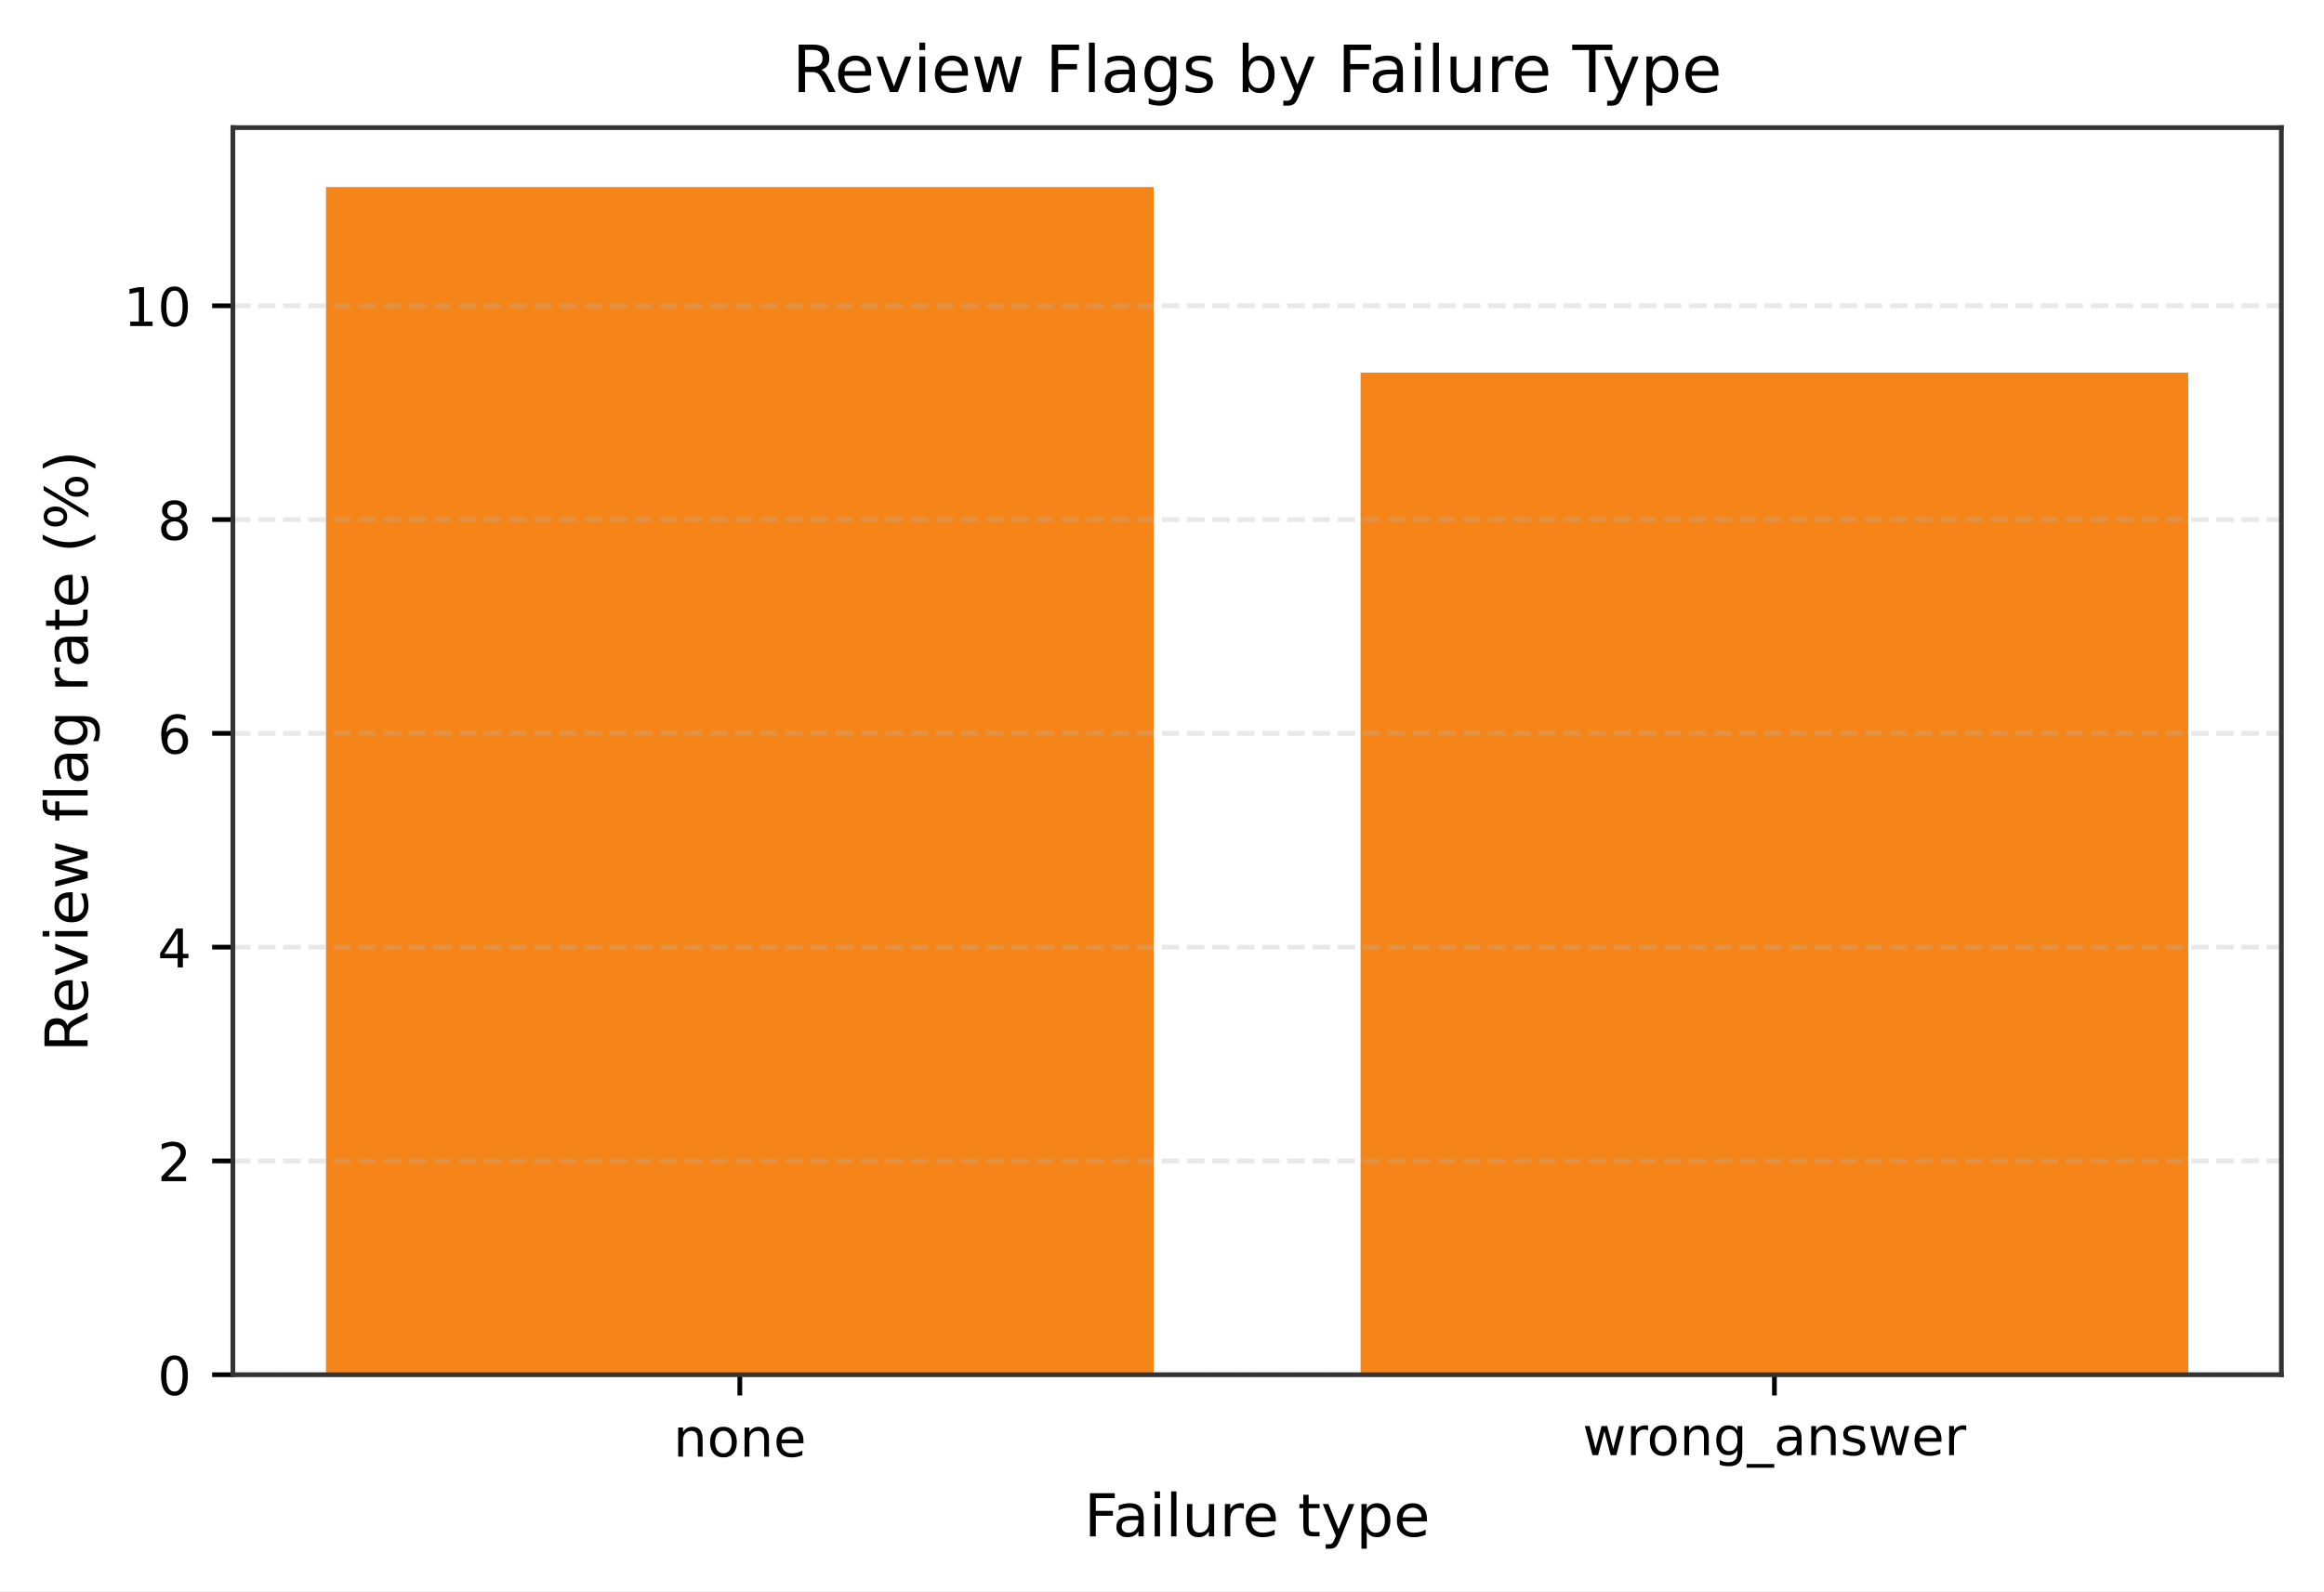
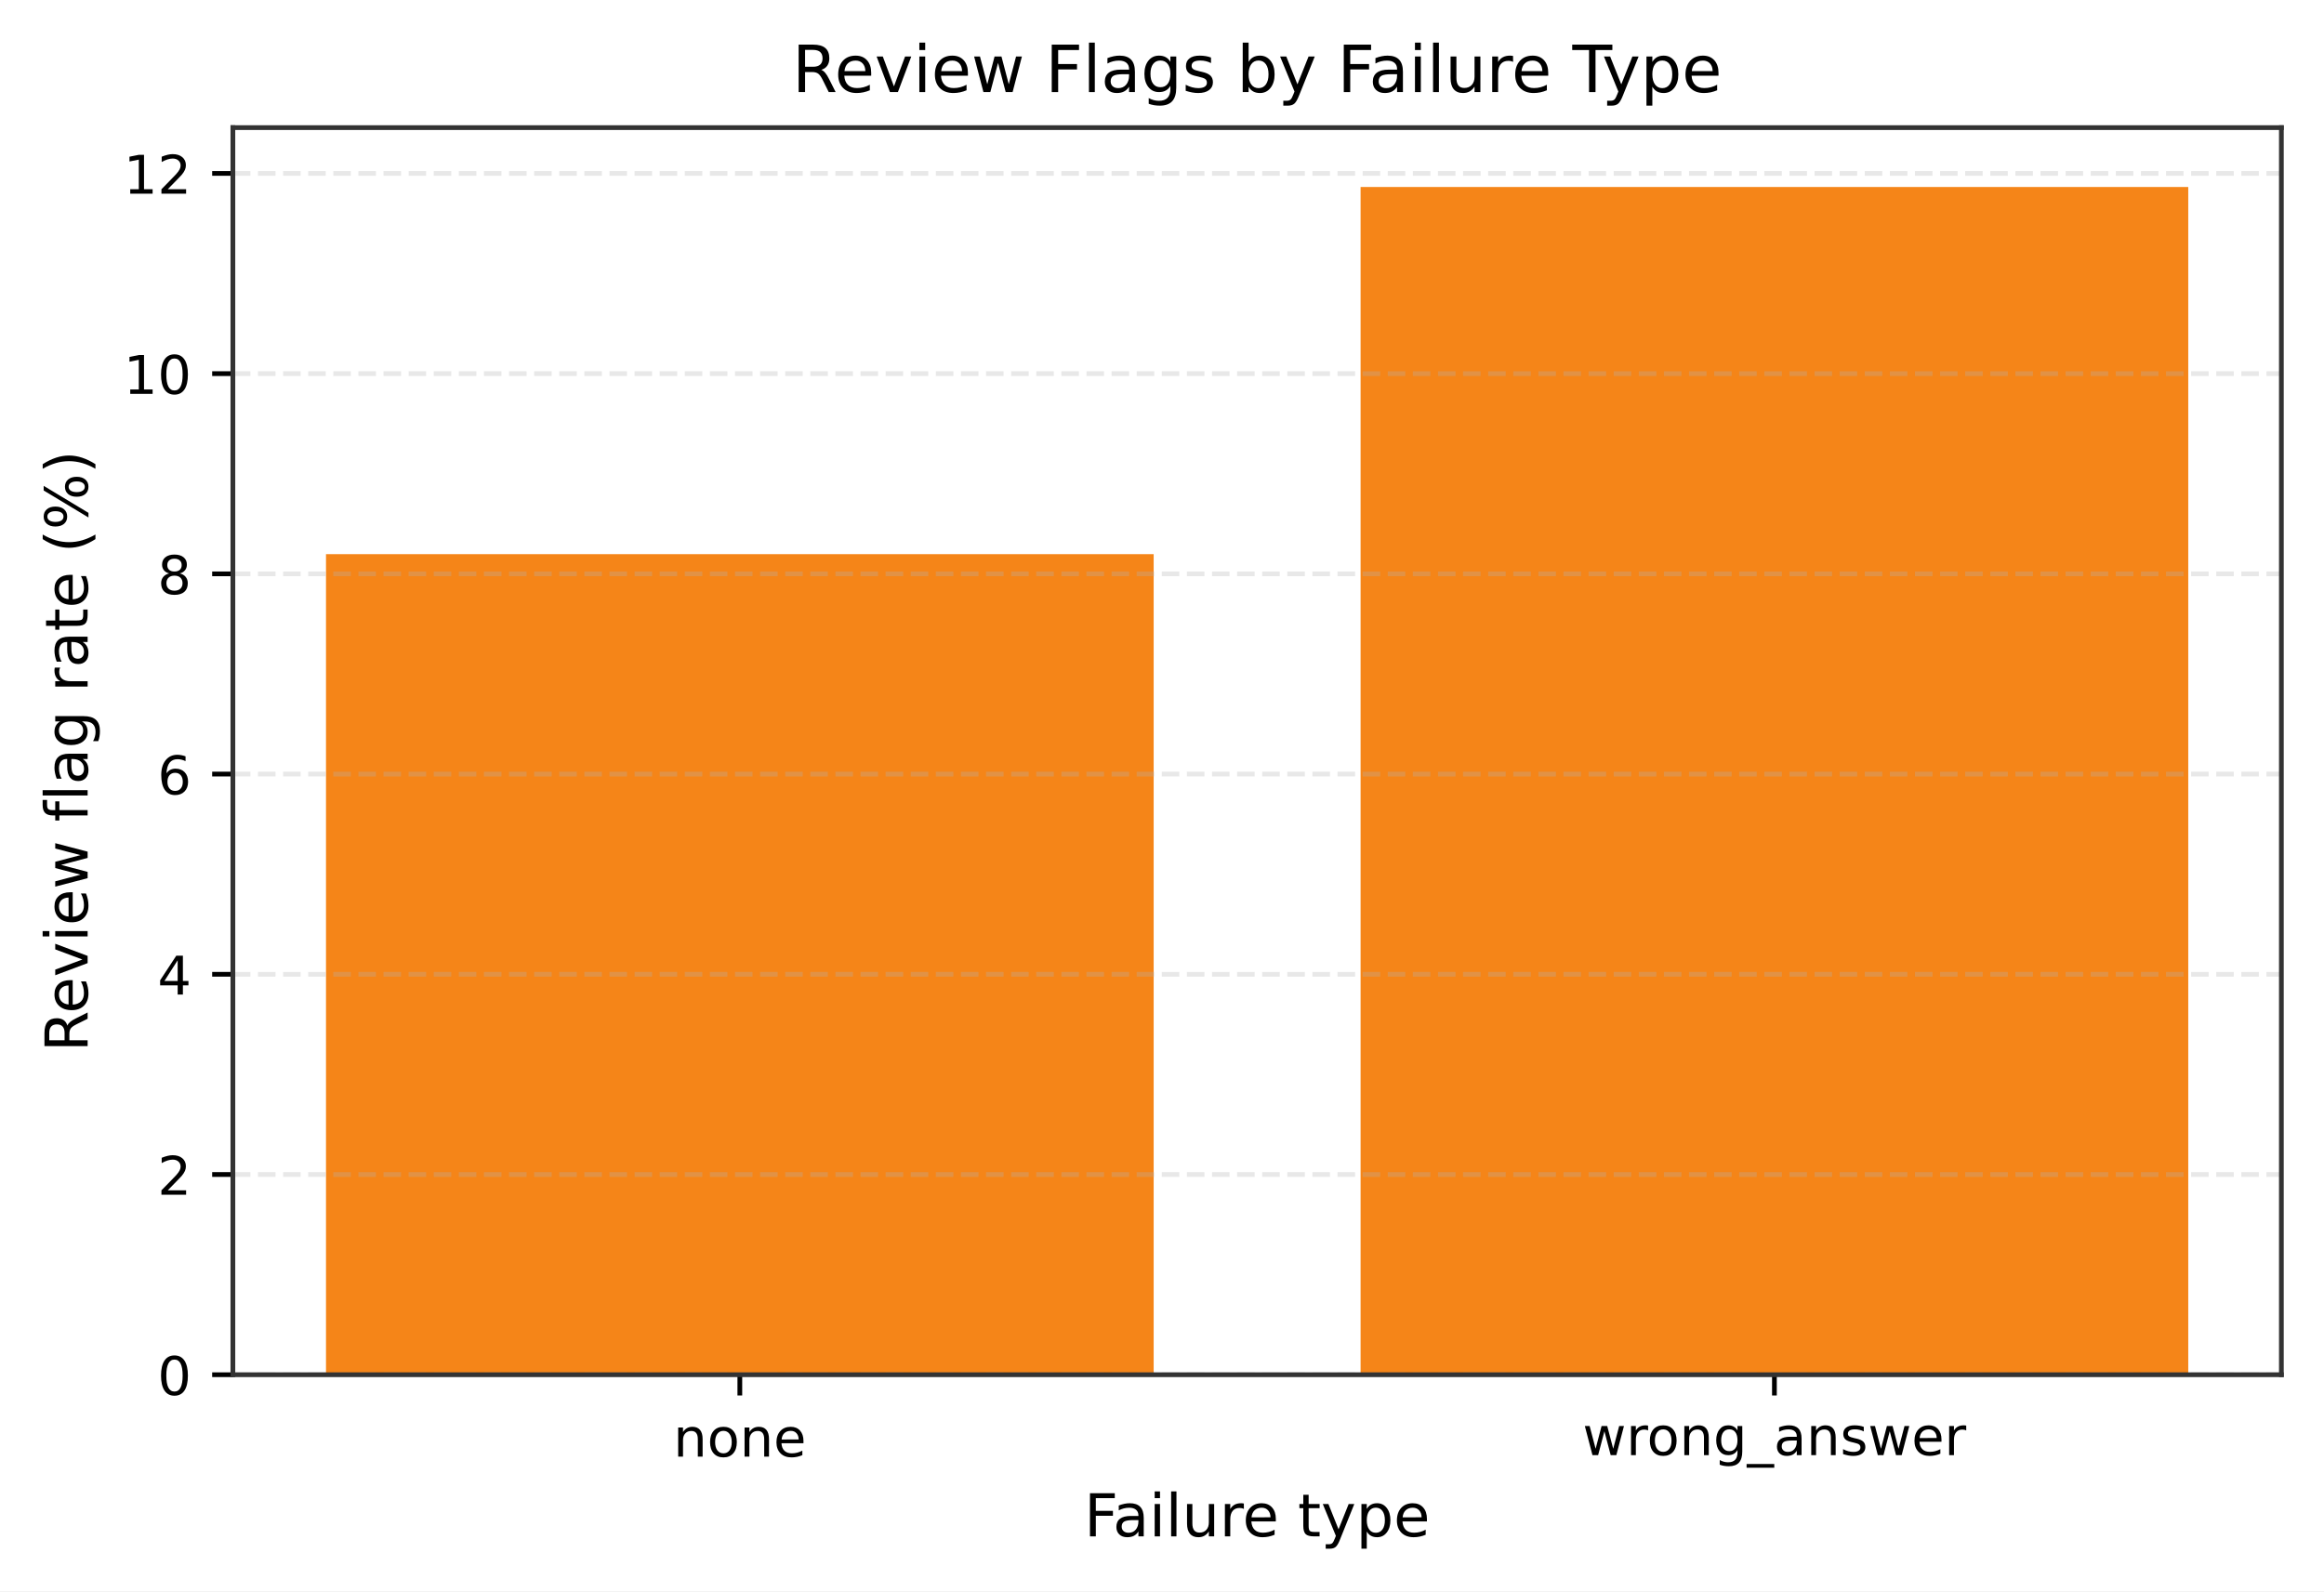
<svg xmlns="http://www.w3.org/2000/svg" xmlns:xlink="http://www.w3.org/1999/xlink" width="392.491pt" height="268.819pt" viewBox="0 0 392.491 268.819" version="1.1">
  <defs>
    <style type="text/css">*{stroke-linejoin: round; stroke-linecap: butt}</style>
  </defs>
  <g id="figure_1">
    <g id="patch_1">
      <path d="M 0 268.819  L 392.491 268.819  L 392.491 0  L 0 0  z " style="fill: #ffffff" />
    </g>
    <g id="axes_1">
      <g id="patch_2">
        <path d="M 39.331 232.23  L 385.291 232.23  L 385.291 21.558  L 39.331 21.558  z " style="fill: #ffffff" />
      </g>
      <g id="patch_3">
-         <path d="M 55.056 232.23  L 194.838 232.23  L 194.838 31.59  L 55.056 31.59  z " clip-path="url(#pf3414058c1)" style="fill: #f58518" />
+         <path d="M 55.056 232.23  L 194.838 232.23  L 194.838 93.615  L 55.056 93.615  z " clip-path="url(#p473be99b75)" style="fill: #f58518" />
      </g>
      <g id="patch_4">
-         <path d="M 229.783 232.23  L 369.565 232.23  L 369.565 62.94  L 229.783 62.94  z " clip-path="url(#pf3414058c1)" style="fill: #f58518" />
+         <path d="M 229.783 232.23  L 369.565 232.23  L 369.565 31.59  L 229.783 31.59  z " clip-path="url(#p473be99b75)" style="fill: #f58518" />
      </g>
      <g id="matplotlib.axis_1">
        <g id="xtick_1">
          <g id="line2d_1">
            <defs>
-               <path id="md431ff3822" d="M 0 0  L 0 3.5  " style="stroke: #000000; stroke-width: 0.8" />
+               <path id="m4326ddabf4" d="M 0 0  L 0 3.5  " style="stroke: #000000; stroke-width: 0.8" />
            </defs>
            <g>
-               <use xlink:href="#md431ff3822" x="124.947" y="232.23" style="stroke: #000000; stroke-width: 0.8" />
+               <use xlink:href="#m4326ddabf4" x="124.947" y="232.23" style="stroke: #000000; stroke-width: 0.8" />
            </g>
          </g>
          <g id="text_1">
            <g transform="translate(113.7209 246.0689) scale(0.09 -0.09)">
              <defs>
                <path id="DejaVuSans-6e" d="M 3513 2113  L 3513 0  L 2938 0  L 2938 2094  Q 2938 2591 2744 2837  Q 2550 3084 2163 3084  Q 1697 3084 1428 2787  Q 1159 2491 1159 1978  L 1159 0  L 581 0  L 581 3500  L 1159 3500  L 1159 2956  Q 1366 3272 1645 3428  Q 1925 3584 2291 3584  Q 2894 3584 3203 3211  Q 3513 2838 3513 2113  z " transform="scale(0.015625)" />
                <path id="DejaVuSans-6f" d="M 1959 3097  Q 1497 3097 1228 2736  Q 959 2375 959 1747  Q 959 1119 1226 758  Q 1494 397 1959 397  Q 2419 397 2687 759  Q 2956 1122 2956 1747  Q 2956 2369 2687 2733  Q 2419 3097 1959 3097  z M 1959 3584  Q 2709 3584 3137 3096  Q 3566 2609 3566 1747  Q 3566 888 3137 398  Q 2709 -91 1959 -91  Q 1206 -91 779 398  Q 353 888 353 1747  Q 353 2609 779 3096  Q 1206 3584 1959 3584  z " transform="scale(0.015625)" />
                <path id="DejaVuSans-65" d="M 3597 1894  L 3597 1613  L 953 1613  Q 991 1019 1311 708  Q 1631 397 2203 397  Q 2534 397 2845 478  Q 3156 559 3463 722  L 3463 178  Q 3153 47 2828 -22  Q 2503 -91 2169 -91  Q 1331 -91 842 396  Q 353 884 353 1716  Q 353 2575 817 3079  Q 1281 3584 2069 3584  Q 2775 3584 3186 3129  Q 3597 2675 3597 1894  z M 3022 2063  Q 3016 2534 2758 2815  Q 2500 3097 2075 3097  Q 1594 3097 1305 2825  Q 1016 2553 972 2059  L 3022 2063  z " transform="scale(0.015625)" />
              </defs>
              <use xlink:href="#DejaVuSans-6e" />
              <use xlink:href="#DejaVuSans-6f" transform="translate(63.37891 0)" />
              <use xlink:href="#DejaVuSans-6e" transform="translate(124.5605 0)" />
              <use xlink:href="#DejaVuSans-65" transform="translate(187.9395 0)" />
            </g>
          </g>
        </g>
        <g id="xtick_2">
          <g id="line2d_2">
            <g>
-               <use xlink:href="#md431ff3822" x="299.674" y="232.23" style="stroke: #000000; stroke-width: 0.8" />
+               <use xlink:href="#m4326ddabf4" x="299.674" y="232.23" style="stroke: #000000; stroke-width: 0.8" />
            </g>
          </g>
          <g id="text_2">
            <g transform="translate(267.2806 245.8186) scale(0.09 -0.09)">
              <defs>
                <path id="DejaVuSans-77" d="M 269 3500  L 844 3500  L 1563 769  L 2278 3500  L 2956 3500  L 3675 769  L 4391 3500  L 4966 3500  L 4050 0  L 3372 0  L 2619 2869  L 1863 0  L 1184 0  L 269 3500  z " transform="scale(0.015625)" />
                <path id="DejaVuSans-72" d="M 2631 2963  Q 2534 3019 2420 3045  Q 2306 3072 2169 3072  Q 1681 3072 1420 2755  Q 1159 2438 1159 1844  L 1159 0  L 581 0  L 581 3500  L 1159 3500  L 1159 2956  Q 1341 3275 1631 3429  Q 1922 3584 2338 3584  Q 2397 3584 2469 3576  Q 2541 3569 2628 3553  L 2631 2963  z " transform="scale(0.015625)" />
                <path id="DejaVuSans-67" d="M 2906 1791  Q 2906 2416 2648 2759  Q 2391 3103 1925 3103  Q 1463 3103 1205 2759  Q 947 2416 947 1791  Q 947 1169 1205 825  Q 1463 481 1925 481  Q 2391 481 2648 825  Q 2906 1169 2906 1791  z M 3481 434  Q 3481 -459 3084 -895  Q 2688 -1331 1869 -1331  Q 1566 -1331 1297 -1286  Q 1028 -1241 775 -1147  L 775 -588  Q 1028 -725 1275 -790  Q 1522 -856 1778 -856  Q 2344 -856 2625 -561  Q 2906 -266 2906 331  L 2906 616  Q 2728 306 2450 153  Q 2172 0 1784 0  Q 1141 0 747 490  Q 353 981 353 1791  Q 353 2603 747 3093  Q 1141 3584 1784 3584  Q 2172 3584 2450 3431  Q 2728 3278 2906 2969  L 2906 3500  L 3481 3500  L 3481 434  z " transform="scale(0.015625)" />
                <path id="DejaVuSans-5f" d="M 3263 -1063  L 3263 -1509  L -63 -1509  L -63 -1063  L 3263 -1063  z " transform="scale(0.015625)" />
                <path id="DejaVuSans-61" d="M 2194 1759  Q 1497 1759 1228 1600  Q 959 1441 959 1056  Q 959 750 1161 570  Q 1363 391 1709 391  Q 2188 391 2477 730  Q 2766 1069 2766 1631  L 2766 1759  L 2194 1759  z M 3341 1997  L 3341 0  L 2766 0  L 2766 531  Q 2569 213 2275 61  Q 1981 -91 1556 -91  Q 1019 -91 701 211  Q 384 513 384 1019  Q 384 1609 779 1909  Q 1175 2209 1959 2209  L 2766 2209  L 2766 2266  Q 2766 2663 2505 2880  Q 2244 3097 1772 3097  Q 1472 3097 1187 3025  Q 903 2953 641 2809  L 641 3341  Q 956 3463 1253 3523  Q 1550 3584 1831 3584  Q 2591 3584 2966 3190  Q 3341 2797 3341 1997  z " transform="scale(0.015625)" />
                <path id="DejaVuSans-73" d="M 2834 3397  L 2834 2853  Q 2591 2978 2328 3040  Q 2066 3103 1784 3103  Q 1356 3103 1142 2972  Q 928 2841 928 2578  Q 928 2378 1081 2264  Q 1234 2150 1697 2047  L 1894 2003  Q 2506 1872 2764 1633  Q 3022 1394 3022 966  Q 3022 478 2636 193  Q 2250 -91 1575 -91  Q 1294 -91 989 -36  Q 684 19 347 128  L 347 722  Q 666 556 975 473  Q 1284 391 1588 391  Q 1994 391 2212 530  Q 2431 669 2431 922  Q 2431 1156 2273 1281  Q 2116 1406 1581 1522  L 1381 1569  Q 847 1681 609 1914  Q 372 2147 372 2553  Q 372 3047 722 3315  Q 1072 3584 1716 3584  Q 2034 3584 2315 3537  Q 2597 3491 2834 3397  z " transform="scale(0.015625)" />
              </defs>
              <use xlink:href="#DejaVuSans-77" />
              <use xlink:href="#DejaVuSans-72" transform="translate(81.78711 0)" />
              <use xlink:href="#DejaVuSans-6f" transform="translate(120.6504 0)" />
              <use xlink:href="#DejaVuSans-6e" transform="translate(181.832 0)" />
              <use xlink:href="#DejaVuSans-67" transform="translate(245.2109 0)" />
              <use xlink:href="#DejaVuSans-5f" transform="translate(308.6875 0)" />
              <use xlink:href="#DejaVuSans-61" transform="translate(358.6875 0)" />
              <use xlink:href="#DejaVuSans-6e" transform="translate(419.9668 0)" />
              <use xlink:href="#DejaVuSans-73" transform="translate(483.3457 0)" />
              <use xlink:href="#DejaVuSans-77" transform="translate(535.4453 0)" />
              <use xlink:href="#DejaVuSans-65" transform="translate(617.2324 0)" />
              <use xlink:href="#DejaVuSans-72" transform="translate(678.7559 0)" />
            </g>
          </g>
        </g>
        <g id="text_3">
          <g transform="translate(183.1012 259.539) scale(0.1 -0.1)">
            <defs>
              <path id="DejaVuSans-46" d="M 628 4666  L 3309 4666  L 3309 4134  L 1259 4134  L 1259 2759  L 3109 2759  L 3109 2228  L 1259 2228  L 1259 0  L 628 0  L 628 4666  z " transform="scale(0.015625)" />
              <path id="DejaVuSans-69" d="M 603 3500  L 1178 3500  L 1178 0  L 603 0  L 603 3500  z M 603 4863  L 1178 4863  L 1178 4134  L 603 4134  L 603 4863  z " transform="scale(0.015625)" />
              <path id="DejaVuSans-6c" d="M 603 4863  L 1178 4863  L 1178 0  L 603 0  L 603 4863  z " transform="scale(0.015625)" />
              <path id="DejaVuSans-75" d="M 544 1381  L 544 3500  L 1119 3500  L 1119 1403  Q 1119 906 1312 657  Q 1506 409 1894 409  Q 2359 409 2629 706  Q 2900 1003 2900 1516  L 2900 3500  L 3475 3500  L 3475 0  L 2900 0  L 2900 538  Q 2691 219 2414 64  Q 2138 -91 1772 -91  Q 1169 -91 856 284  Q 544 659 544 1381  z M 1991 3584  L 1991 3584  z " transform="scale(0.015625)" />
              <path id="DejaVuSans-20" transform="scale(0.015625)" />
              <path id="DejaVuSans-74" d="M 1172 4494  L 1172 3500  L 2356 3500  L 2356 3053  L 1172 3053  L 1172 1153  Q 1172 725 1289 603  Q 1406 481 1766 481  L 2356 481  L 2356 0  L 1766 0  Q 1100 0 847 248  Q 594 497 594 1153  L 594 3053  L 172 3053  L 172 3500  L 594 3500  L 594 4494  L 1172 4494  z " transform="scale(0.015625)" />
              <path id="DejaVuSans-79" d="M 2059 -325  Q 1816 -950 1584 -1140  Q 1353 -1331 966 -1331  L 506 -1331  L 506 -850  L 844 -850  Q 1081 -850 1212 -737  Q 1344 -625 1503 -206  L 1606 56  L 191 3500  L 800 3500  L 1894 763  L 2988 3500  L 3597 3500  L 2059 -325  z " transform="scale(0.015625)" />
              <path id="DejaVuSans-70" d="M 1159 525  L 1159 -1331  L 581 -1331  L 581 3500  L 1159 3500  L 1159 2969  Q 1341 3281 1617 3432  Q 1894 3584 2278 3584  Q 2916 3584 3314 3078  Q 3713 2572 3713 1747  Q 3713 922 3314 415  Q 2916 -91 2278 -91  Q 1894 -91 1617 61  Q 1341 213 1159 525  z M 3116 1747  Q 3116 2381 2855 2742  Q 2594 3103 2138 3103  Q 1681 3103 1420 2742  Q 1159 2381 1159 1747  Q 1159 1113 1420 752  Q 1681 391 2138 391  Q 2594 391 2855 752  Q 3116 1113 3116 1747  z " transform="scale(0.015625)" />
            </defs>
            <use xlink:href="#DejaVuSans-46" />
            <use xlink:href="#DejaVuSans-61" transform="translate(48.39453 0)" />
            <use xlink:href="#DejaVuSans-69" transform="translate(109.6738 0)" />
            <use xlink:href="#DejaVuSans-6c" transform="translate(137.457 0)" />
            <use xlink:href="#DejaVuSans-75" transform="translate(165.2402 0)" />
            <use xlink:href="#DejaVuSans-72" transform="translate(228.6191 0)" />
            <use xlink:href="#DejaVuSans-65" transform="translate(267.4824 0)" />
            <use xlink:href="#DejaVuSans-20" transform="translate(329.0059 0)" />
            <use xlink:href="#DejaVuSans-74" transform="translate(360.793 0)" />
            <use xlink:href="#DejaVuSans-79" transform="translate(400.002 0)" />
            <use xlink:href="#DejaVuSans-70" transform="translate(459.1816 0)" />
            <use xlink:href="#DejaVuSans-65" transform="translate(522.6582 0)" />
          </g>
        </g>
      </g>
      <g id="matplotlib.axis_2">
        <g id="ytick_1">
          <g id="line2d_3">
-             <path d="M 39.331 232.23  L 385.291 232.23  " clip-path="url(#pf3414058c1)" style="fill: none; stroke-dasharray: 2.96,1.28; stroke-dashoffset: 0; stroke: #b0b0b0; stroke-opacity: 0.3; stroke-width: 0.8" />
+             <path d="M 39.331 232.23  L 385.291 232.23  " clip-path="url(#p473be99b75)" style="fill: none; stroke-dasharray: 2.96,1.28; stroke-dashoffset: 0; stroke: #b0b0b0; stroke-opacity: 0.3; stroke-width: 0.8" />
          </g>
          <g id="line2d_4">
            <defs>
-               <path id="meeb2f77bb0" d="M 0 0  L -3.5 0  " style="stroke: #000000; stroke-width: 0.8" />
+               <path id="m0d367724a6" d="M 0 0  L -3.5 0  " style="stroke: #000000; stroke-width: 0.8" />
            </defs>
            <g>
-               <use xlink:href="#meeb2f77bb0" x="39.331" y="232.23" style="stroke: #000000; stroke-width: 0.8" />
+               <use xlink:href="#m0d367724a6" x="39.331" y="232.23" style="stroke: #000000; stroke-width: 0.8" />
            </g>
          </g>
          <g id="text_4">
            <g transform="translate(26.60438 235.6496) scale(0.09 -0.09)">
              <defs>
                <path id="DejaVuSans-30" d="M 2034 4250  Q 1547 4250 1301 3770  Q 1056 3291 1056 2328  Q 1056 1369 1301 889  Q 1547 409 2034 409  Q 2525 409 2770 889  Q 3016 1369 3016 2328  Q 3016 3291 2770 3770  Q 2525 4250 2034 4250  z M 2034 4750  Q 2819 4750 3233 4129  Q 3647 3509 3647 2328  Q 3647 1150 3233 529  Q 2819 -91 2034 -91  Q 1250 -91 836 529  Q 422 1150 422 2328  Q 422 3509 836 4129  Q 1250 4750 2034 4750  z " transform="scale(0.015625)" />
              </defs>
              <use xlink:href="#DejaVuSans-30" />
            </g>
          </g>
        </g>
        <g id="ytick_2">
          <g id="line2d_5">
-             <path d="M 39.331 196.115  L 385.291 196.115  " clip-path="url(#pf3414058c1)" style="fill: none; stroke-dasharray: 2.96,1.28; stroke-dashoffset: 0; stroke: #b0b0b0; stroke-opacity: 0.3; stroke-width: 0.8" />
+             <path d="M 39.331 198.408  L 385.291 198.408  " clip-path="url(#p473be99b75)" style="fill: none; stroke-dasharray: 2.96,1.28; stroke-dashoffset: 0; stroke: #b0b0b0; stroke-opacity: 0.3; stroke-width: 0.8" />
          </g>
          <g id="line2d_6">
            <g>
-               <use xlink:href="#meeb2f77bb0" x="39.331" y="196.115" style="stroke: #000000; stroke-width: 0.8" />
+               <use xlink:href="#m0d367724a6" x="39.331" y="198.408" style="stroke: #000000; stroke-width: 0.8" />
            </g>
          </g>
          <g id="text_5">
-             <g transform="translate(26.60438 199.5344) scale(0.09 -0.09)">
+             <g transform="translate(26.60438 201.8274) scale(0.09 -0.09)">
              <defs>
                <path id="DejaVuSans-32" d="M 1228 531  L 3431 531  L 3431 0  L 469 0  L 469 531  Q 828 903 1448 1529  Q 2069 2156 2228 2338  Q 2531 2678 2651 2914  Q 2772 3150 2772 3378  Q 2772 3750 2511 3984  Q 2250 4219 1831 4219  Q 1534 4219 1204 4116  Q 875 4013 500 3803  L 500 4441  Q 881 4594 1212 4672  Q 1544 4750 1819 4750  Q 2544 4750 2975 4387  Q 3406 4025 3406 3419  Q 3406 3131 3298 2873  Q 3191 2616 2906 2266  Q 2828 2175 2409 1742  Q 1991 1309 1228 531  z " transform="scale(0.015625)" />
              </defs>
              <use xlink:href="#DejaVuSans-32" />
            </g>
          </g>
        </g>
        <g id="ytick_3">
          <g id="line2d_7">
-             <path d="M 39.331 160  L 385.291 160  " clip-path="url(#pf3414058c1)" style="fill: none; stroke-dasharray: 2.96,1.28; stroke-dashoffset: 0; stroke: #b0b0b0; stroke-opacity: 0.3; stroke-width: 0.8" />
+             <path d="M 39.331 164.586  L 385.291 164.586  " clip-path="url(#p473be99b75)" style="fill: none; stroke-dasharray: 2.96,1.28; stroke-dashoffset: 0; stroke: #b0b0b0; stroke-opacity: 0.3; stroke-width: 0.8" />
          </g>
          <g id="line2d_8">
            <g>
-               <use xlink:href="#meeb2f77bb0" x="39.331" y="160" style="stroke: #000000; stroke-width: 0.8" />
+               <use xlink:href="#m0d367724a6" x="39.331" y="164.586" style="stroke: #000000; stroke-width: 0.8" />
            </g>
          </g>
          <g id="text_6">
-             <g transform="translate(26.60438 163.4192) scale(0.09 -0.09)">
+             <g transform="translate(26.60438 168.0052) scale(0.09 -0.09)">
              <defs>
                <path id="DejaVuSans-34" d="M 2419 4116  L 825 1625  L 2419 1625  L 2419 4116  z M 2253 4666  L 3047 4666  L 3047 1625  L 3713 1625  L 3713 1100  L 3047 1100  L 3047 0  L 2419 0  L 2419 1100  L 313 1100  L 313 1709  L 2253 4666  z " transform="scale(0.015625)" />
              </defs>
              <use xlink:href="#DejaVuSans-34" />
            </g>
          </g>
        </g>
        <g id="ytick_4">
          <g id="line2d_9">
-             <path d="M 39.331 123.885  L 385.291 123.885  " clip-path="url(#pf3414058c1)" style="fill: none; stroke-dasharray: 2.96,1.28; stroke-dashoffset: 0; stroke: #b0b0b0; stroke-opacity: 0.3; stroke-width: 0.8" />
+             <path d="M 39.331 130.764  L 385.291 130.764  " clip-path="url(#p473be99b75)" style="fill: none; stroke-dasharray: 2.96,1.28; stroke-dashoffset: 0; stroke: #b0b0b0; stroke-opacity: 0.3; stroke-width: 0.8" />
          </g>
          <g id="line2d_10">
            <g>
-               <use xlink:href="#meeb2f77bb0" x="39.331" y="123.885" style="stroke: #000000; stroke-width: 0.8" />
+               <use xlink:href="#m0d367724a6" x="39.331" y="130.764" style="stroke: #000000; stroke-width: 0.8" />
            </g>
          </g>
          <g id="text_7">
-             <g transform="translate(26.60438 127.304) scale(0.09 -0.09)">
+             <g transform="translate(26.60438 134.1831) scale(0.09 -0.09)">
              <defs>
                <path id="DejaVuSans-36" d="M 2113 2584  Q 1688 2584 1439 2293  Q 1191 2003 1191 1497  Q 1191 994 1439 701  Q 1688 409 2113 409  Q 2538 409 2786 701  Q 3034 994 3034 1497  Q 3034 2003 2786 2293  Q 2538 2584 2113 2584  z M 3366 4563  L 3366 3988  Q 3128 4100 2886 4159  Q 2644 4219 2406 4219  Q 1781 4219 1451 3797  Q 1122 3375 1075 2522  Q 1259 2794 1537 2939  Q 1816 3084 2150 3084  Q 2853 3084 3261 2657  Q 3669 2231 3669 1497  Q 3669 778 3244 343  Q 2819 -91 2113 -91  Q 1303 -91 875 529  Q 447 1150 447 2328  Q 447 3434 972 4092  Q 1497 4750 2381 4750  Q 2619 4750 2861 4703  Q 3103 4656 3366 4563  z " transform="scale(0.015625)" />
              </defs>
              <use xlink:href="#DejaVuSans-36" />
            </g>
          </g>
        </g>
        <g id="ytick_5">
          <g id="line2d_11">
-             <path d="M 39.331 87.769  L 385.291 87.769  " clip-path="url(#pf3414058c1)" style="fill: none; stroke-dasharray: 2.96,1.28; stroke-dashoffset: 0; stroke: #b0b0b0; stroke-opacity: 0.3; stroke-width: 0.8" />
+             <path d="M 39.331 96.942  L 385.291 96.942  " clip-path="url(#p473be99b75)" style="fill: none; stroke-dasharray: 2.96,1.28; stroke-dashoffset: 0; stroke: #b0b0b0; stroke-opacity: 0.3; stroke-width: 0.8" />
          </g>
          <g id="line2d_12">
            <g>
-               <use xlink:href="#meeb2f77bb0" x="39.331" y="87.769" style="stroke: #000000; stroke-width: 0.8" />
+               <use xlink:href="#m0d367724a6" x="39.331" y="96.942" style="stroke: #000000; stroke-width: 0.8" />
            </g>
          </g>
          <g id="text_8">
-             <g transform="translate(26.60438 91.18878) scale(0.09 -0.09)">
+             <g transform="translate(26.60438 100.3609) scale(0.09 -0.09)">
              <defs>
                <path id="DejaVuSans-38" d="M 2034 2216  Q 1584 2216 1326 1975  Q 1069 1734 1069 1313  Q 1069 891 1326 650  Q 1584 409 2034 409  Q 2484 409 2743 651  Q 3003 894 3003 1313  Q 3003 1734 2745 1975  Q 2488 2216 2034 2216  z M 1403 2484  Q 997 2584 770 2862  Q 544 3141 544 3541  Q 544 4100 942 4425  Q 1341 4750 2034 4750  Q 2731 4750 3128 4425  Q 3525 4100 3525 3541  Q 3525 3141 3298 2862  Q 3072 2584 2669 2484  Q 3125 2378 3379 2068  Q 3634 1759 3634 1313  Q 3634 634 3220 271  Q 2806 -91 2034 -91  Q 1263 -91 848 271  Q 434 634 434 1313  Q 434 1759 690 2068  Q 947 2378 1403 2484  z M 1172 3481  Q 1172 3119 1398 2916  Q 1625 2713 2034 2713  Q 2441 2713 2670 2916  Q 2900 3119 2900 3481  Q 2900 3844 2670 4047  Q 2441 4250 2034 4250  Q 1625 4250 1398 4047  Q 1172 3844 1172 3481  z " transform="scale(0.015625)" />
              </defs>
              <use xlink:href="#DejaVuSans-38" />
            </g>
          </g>
        </g>
        <g id="ytick_6">
          <g id="line2d_13">
-             <path d="M 39.331 51.654  L 385.291 51.654  " clip-path="url(#pf3414058c1)" style="fill: none; stroke-dasharray: 2.96,1.28; stroke-dashoffset: 0; stroke: #b0b0b0; stroke-opacity: 0.3; stroke-width: 0.8" />
+             <path d="M 39.331 63.119  L 385.291 63.119  " clip-path="url(#p473be99b75)" style="fill: none; stroke-dasharray: 2.96,1.28; stroke-dashoffset: 0; stroke: #b0b0b0; stroke-opacity: 0.3; stroke-width: 0.8" />
          </g>
          <g id="line2d_14">
            <g>
-               <use xlink:href="#meeb2f77bb0" x="39.331" y="51.654" style="stroke: #000000; stroke-width: 0.8" />
+               <use xlink:href="#m0d367724a6" x="39.331" y="63.119" style="stroke: #000000; stroke-width: 0.8" />
            </g>
          </g>
          <g id="text_9">
-             <g transform="translate(20.87813 55.07358) scale(0.09 -0.09)">
+             <g transform="translate(20.87813 66.53872) scale(0.09 -0.09)">
              <defs>
                <path id="DejaVuSans-31" d="M 794 531  L 1825 531  L 1825 4091  L 703 3866  L 703 4441  L 1819 4666  L 2450 4666  L 2450 531  L 3481 531  L 3481 0  L 794 0  L 794 531  z " transform="scale(0.015625)" />
              </defs>
              <use xlink:href="#DejaVuSans-31" />
              <use xlink:href="#DejaVuSans-30" transform="translate(63.62305 0)" />
            </g>
          </g>
        </g>
-         <g id="text_10">
+         <g id="ytick_7">
+           <g id="line2d_15">
+             <path d="M 39.331 29.297  L 385.291 29.297  " clip-path="url(#p473be99b75)" style="fill: none; stroke-dasharray: 2.96,1.28; stroke-dashoffset: 0; stroke: #b0b0b0; stroke-opacity: 0.3; stroke-width: 0.8" />
+           </g>
+           <g id="line2d_16">
+             <g>
+               <use xlink:href="#m0d367724a6" x="39.331" y="29.297" style="stroke: #000000; stroke-width: 0.8" />
+             </g>
+           </g>
+           <g id="text_10">
+             <g transform="translate(20.87813 32.71655) scale(0.09 -0.09)">
+               <use xlink:href="#DejaVuSans-31" />
+               <use xlink:href="#DejaVuSans-32" transform="translate(63.62305 0)" />
+             </g>
+           </g>
+         </g>
+         <g id="text_11">
          <g transform="translate(14.79844 177.6974) rotate(-90) scale(0.1 -0.1)">
            <defs>
              <path id="DejaVuSans-52" d="M 2841 2188  Q 3044 2119 3236 1894  Q 3428 1669 3622 1275  L 4263 0  L 3584 0  L 2988 1197  Q 2756 1666 2539 1819  Q 2322 1972 1947 1972  L 1259 1972  L 1259 0  L 628 0  L 628 4666  L 2053 4666  Q 2853 4666 3247 4331  Q 3641 3997 3641 3322  Q 3641 2881 3436 2590  Q 3231 2300 2841 2188  z M 1259 4147  L 1259 2491  L 2053 2491  Q 2509 2491 2742 2702  Q 2975 2913 2975 3322  Q 2975 3731 2742 3939  Q 2509 4147 2053 4147  L 1259 4147  z " transform="scale(0.015625)" />
              <path id="DejaVuSans-76" d="M 191 3500  L 800 3500  L 1894 563  L 2988 3500  L 3597 3500  L 2284 0  L 1503 0  L 191 3500  z " transform="scale(0.015625)" />
              <path id="DejaVuSans-66" d="M 2375 4863  L 2375 4384  L 1825 4384  Q 1516 4384 1395 4259  Q 1275 4134 1275 3809  L 1275 3500  L 2222 3500  L 2222 3053  L 1275 3053  L 1275 0  L 697 0  L 697 3053  L 147 3053  L 147 3500  L 697 3500  L 697 3744  Q 697 4328 969 4595  Q 1241 4863 1831 4863  L 2375 4863  z " transform="scale(0.015625)" />
              <path id="DejaVuSans-28" d="M 1984 4856  Q 1566 4138 1362 3434  Q 1159 2731 1159 2009  Q 1159 1288 1364 580  Q 1569 -128 1984 -844  L 1484 -844  Q 1016 -109 783 600  Q 550 1309 550 2009  Q 550 2706 781 3412  Q 1013 4119 1484 4856  L 1984 4856  z " transform="scale(0.015625)" />
              <path id="DejaVuSans-25" d="M 4653 2053  Q 4381 2053 4226 1822  Q 4072 1591 4072 1178  Q 4072 772 4226 539  Q 4381 306 4653 306  Q 4919 306 5073 539  Q 5228 772 5228 1178  Q 5228 1588 5073 1820  Q 4919 2053 4653 2053  z M 4653 2450  Q 5147 2450 5437 2106  Q 5728 1763 5728 1178  Q 5728 594 5436 251  Q 5144 -91 4653 -91  Q 4153 -91 3862 251  Q 3572 594 3572 1178  Q 3572 1766 3864 2108  Q 4156 2450 4653 2450  z M 1428 4353  Q 1159 4353 1004 4120  Q 850 3888 850 3481  Q 850 3069 1003 2837  Q 1156 2606 1428 2606  Q 1700 2606 1854 2837  Q 2009 3069 2009 3481  Q 2009 3884 1853 4118  Q 1697 4353 1428 4353  z M 4250 4750  L 4750 4750  L 1831 -91  L 1331 -91  L 4250 4750  z M 1428 4750  Q 1922 4750 2215 4408  Q 2509 4066 2509 3481  Q 2509 2891 2217 2550  Q 1925 2209 1428 2209  Q 931 2209 642 2551  Q 353 2894 353 3481  Q 353 4063 643 4406  Q 934 4750 1428 4750  z " transform="scale(0.015625)" />
              <path id="DejaVuSans-29" d="M 513 4856  L 1013 4856  Q 1481 4119 1714 3412  Q 1947 2706 1947 2009  Q 1947 1309 1714 600  Q 1481 -109 1013 -844  L 513 -844  Q 928 -128 1133 580  Q 1338 1288 1338 2009  Q 1338 2731 1133 3434  Q 928 4138 513 4856  z " transform="scale(0.015625)" />
            </defs>
            <use xlink:href="#DejaVuSans-52" />
            <use xlink:href="#DejaVuSans-65" transform="translate(64.98242 0)" />
            <use xlink:href="#DejaVuSans-76" transform="translate(126.5059 0)" />
            <use xlink:href="#DejaVuSans-69" transform="translate(185.6855 0)" />
            <use xlink:href="#DejaVuSans-65" transform="translate(213.4688 0)" />
            <use xlink:href="#DejaVuSans-77" transform="translate(274.9922 0)" />
            <use xlink:href="#DejaVuSans-20" transform="translate(356.7793 0)" />
            <use xlink:href="#DejaVuSans-66" transform="translate(388.5664 0)" />
            <use xlink:href="#DejaVuSans-6c" transform="translate(423.7715 0)" />
            <use xlink:href="#DejaVuSans-61" transform="translate(451.5547 0)" />
            <use xlink:href="#DejaVuSans-67" transform="translate(512.834 0)" />
            <use xlink:href="#DejaVuSans-20" transform="translate(576.3105 0)" />
            <use xlink:href="#DejaVuSans-72" transform="translate(608.0977 0)" />
            <use xlink:href="#DejaVuSans-61" transform="translate(649.2109 0)" />
            <use xlink:href="#DejaVuSans-74" transform="translate(710.4902 0)" />
            <use xlink:href="#DejaVuSans-65" transform="translate(749.6992 0)" />
            <use xlink:href="#DejaVuSans-20" transform="translate(811.2227 0)" />
            <use xlink:href="#DejaVuSans-28" transform="translate(843.0098 0)" />
            <use xlink:href="#DejaVuSans-25" transform="translate(882.0234 0)" />
            <use xlink:href="#DejaVuSans-29" transform="translate(977.043 0)" />
          </g>
        </g>
      </g>
      <g id="patch_5">
        <path d="M 39.331 232.23  L 39.331 21.558  " style="fill: none; stroke: #333333; stroke-width: 0.8; stroke-linejoin: miter; stroke-linecap: square" />
      </g>
      <g id="patch_6">
        <path d="M 385.291 232.23  L 385.291 21.558  " style="fill: none; stroke: #333333; stroke-width: 0.8; stroke-linejoin: miter; stroke-linecap: square" />
      </g>
      <g id="patch_7">
        <path d="M 39.331 232.23  L 385.291 232.23  " style="fill: none; stroke: #333333; stroke-width: 0.8; stroke-linejoin: miter; stroke-linecap: square" />
      </g>
      <g id="patch_8">
        <path d="M 39.331 21.558  L 385.291 21.558  " style="fill: none; stroke: #333333; stroke-width: 0.8; stroke-linejoin: miter; stroke-linecap: square" />
      </g>
-       <g id="text_11">
+       <g id="text_12">
        <g transform="translate(133.8033 15.55828) scale(0.11 -0.11)">
          <defs>
            <path id="DejaVuSans-62" d="M 3116 1747  Q 3116 2381 2855 2742  Q 2594 3103 2138 3103  Q 1681 3103 1420 2742  Q 1159 2381 1159 1747  Q 1159 1113 1420 752  Q 1681 391 2138 391  Q 2594 391 2855 752  Q 3116 1113 3116 1747  z M 1159 2969  Q 1341 3281 1617 3432  Q 1894 3584 2278 3584  Q 2916 3584 3314 3078  Q 3713 2572 3713 1747  Q 3713 922 3314 415  Q 2916 -91 2278 -91  Q 1894 -91 1617 61  Q 1341 213 1159 525  L 1159 0  L 581 0  L 581 4863  L 1159 4863  L 1159 2969  z " transform="scale(0.015625)" />
            <path id="DejaVuSans-54" d="M -19 4666  L 3928 4666  L 3928 4134  L 2272 4134  L 2272 0  L 1638 0  L 1638 4134  L -19 4134  L -19 4666  z " transform="scale(0.015625)" />
          </defs>
          <use xlink:href="#DejaVuSans-52" />
          <use xlink:href="#DejaVuSans-65" transform="translate(64.98242 0)" />
          <use xlink:href="#DejaVuSans-76" transform="translate(126.5059 0)" />
          <use xlink:href="#DejaVuSans-69" transform="translate(185.6855 0)" />
          <use xlink:href="#DejaVuSans-65" transform="translate(213.4688 0)" />
          <use xlink:href="#DejaVuSans-77" transform="translate(274.9922 0)" />
          <use xlink:href="#DejaVuSans-20" transform="translate(356.7793 0)" />
          <use xlink:href="#DejaVuSans-46" transform="translate(388.5664 0)" />
          <use xlink:href="#DejaVuSans-6c" transform="translate(446.0859 0)" />
          <use xlink:href="#DejaVuSans-61" transform="translate(473.8691 0)" />
          <use xlink:href="#DejaVuSans-67" transform="translate(535.1484 0)" />
          <use xlink:href="#DejaVuSans-73" transform="translate(598.625 0)" />
          <use xlink:href="#DejaVuSans-20" transform="translate(650.7246 0)" />
          <use xlink:href="#DejaVuSans-62" transform="translate(682.5117 0)" />
          <use xlink:href="#DejaVuSans-79" transform="translate(745.9883 0)" />
          <use xlink:href="#DejaVuSans-20" transform="translate(805.168 0)" />
          <use xlink:href="#DejaVuSans-46" transform="translate(836.9551 0)" />
          <use xlink:href="#DejaVuSans-61" transform="translate(885.3496 0)" />
          <use xlink:href="#DejaVuSans-69" transform="translate(946.6289 0)" />
          <use xlink:href="#DejaVuSans-6c" transform="translate(974.4121 0)" />
          <use xlink:href="#DejaVuSans-75" transform="translate(1002.195 0)" />
          <use xlink:href="#DejaVuSans-72" transform="translate(1065.574 0)" />
          <use xlink:href="#DejaVuSans-65" transform="translate(1104.438 0)" />
          <use xlink:href="#DejaVuSans-20" transform="translate(1165.961 0)" />
          <use xlink:href="#DejaVuSans-54" transform="translate(1197.748 0)" />
          <use xlink:href="#DejaVuSans-79" transform="translate(1243.207 0)" />
          <use xlink:href="#DejaVuSans-70" transform="translate(1302.387 0)" />
          <use xlink:href="#DejaVuSans-65" transform="translate(1365.863 0)" />
        </g>
      </g>
    </g>
  </g>
  <defs>
-     <clipPath id="pf3414058c1">
+     <clipPath id="p473be99b75">
      <rect x="39.331" y="21.558" width="345.96" height="210.672" />
    </clipPath>
  </defs>
</svg>
